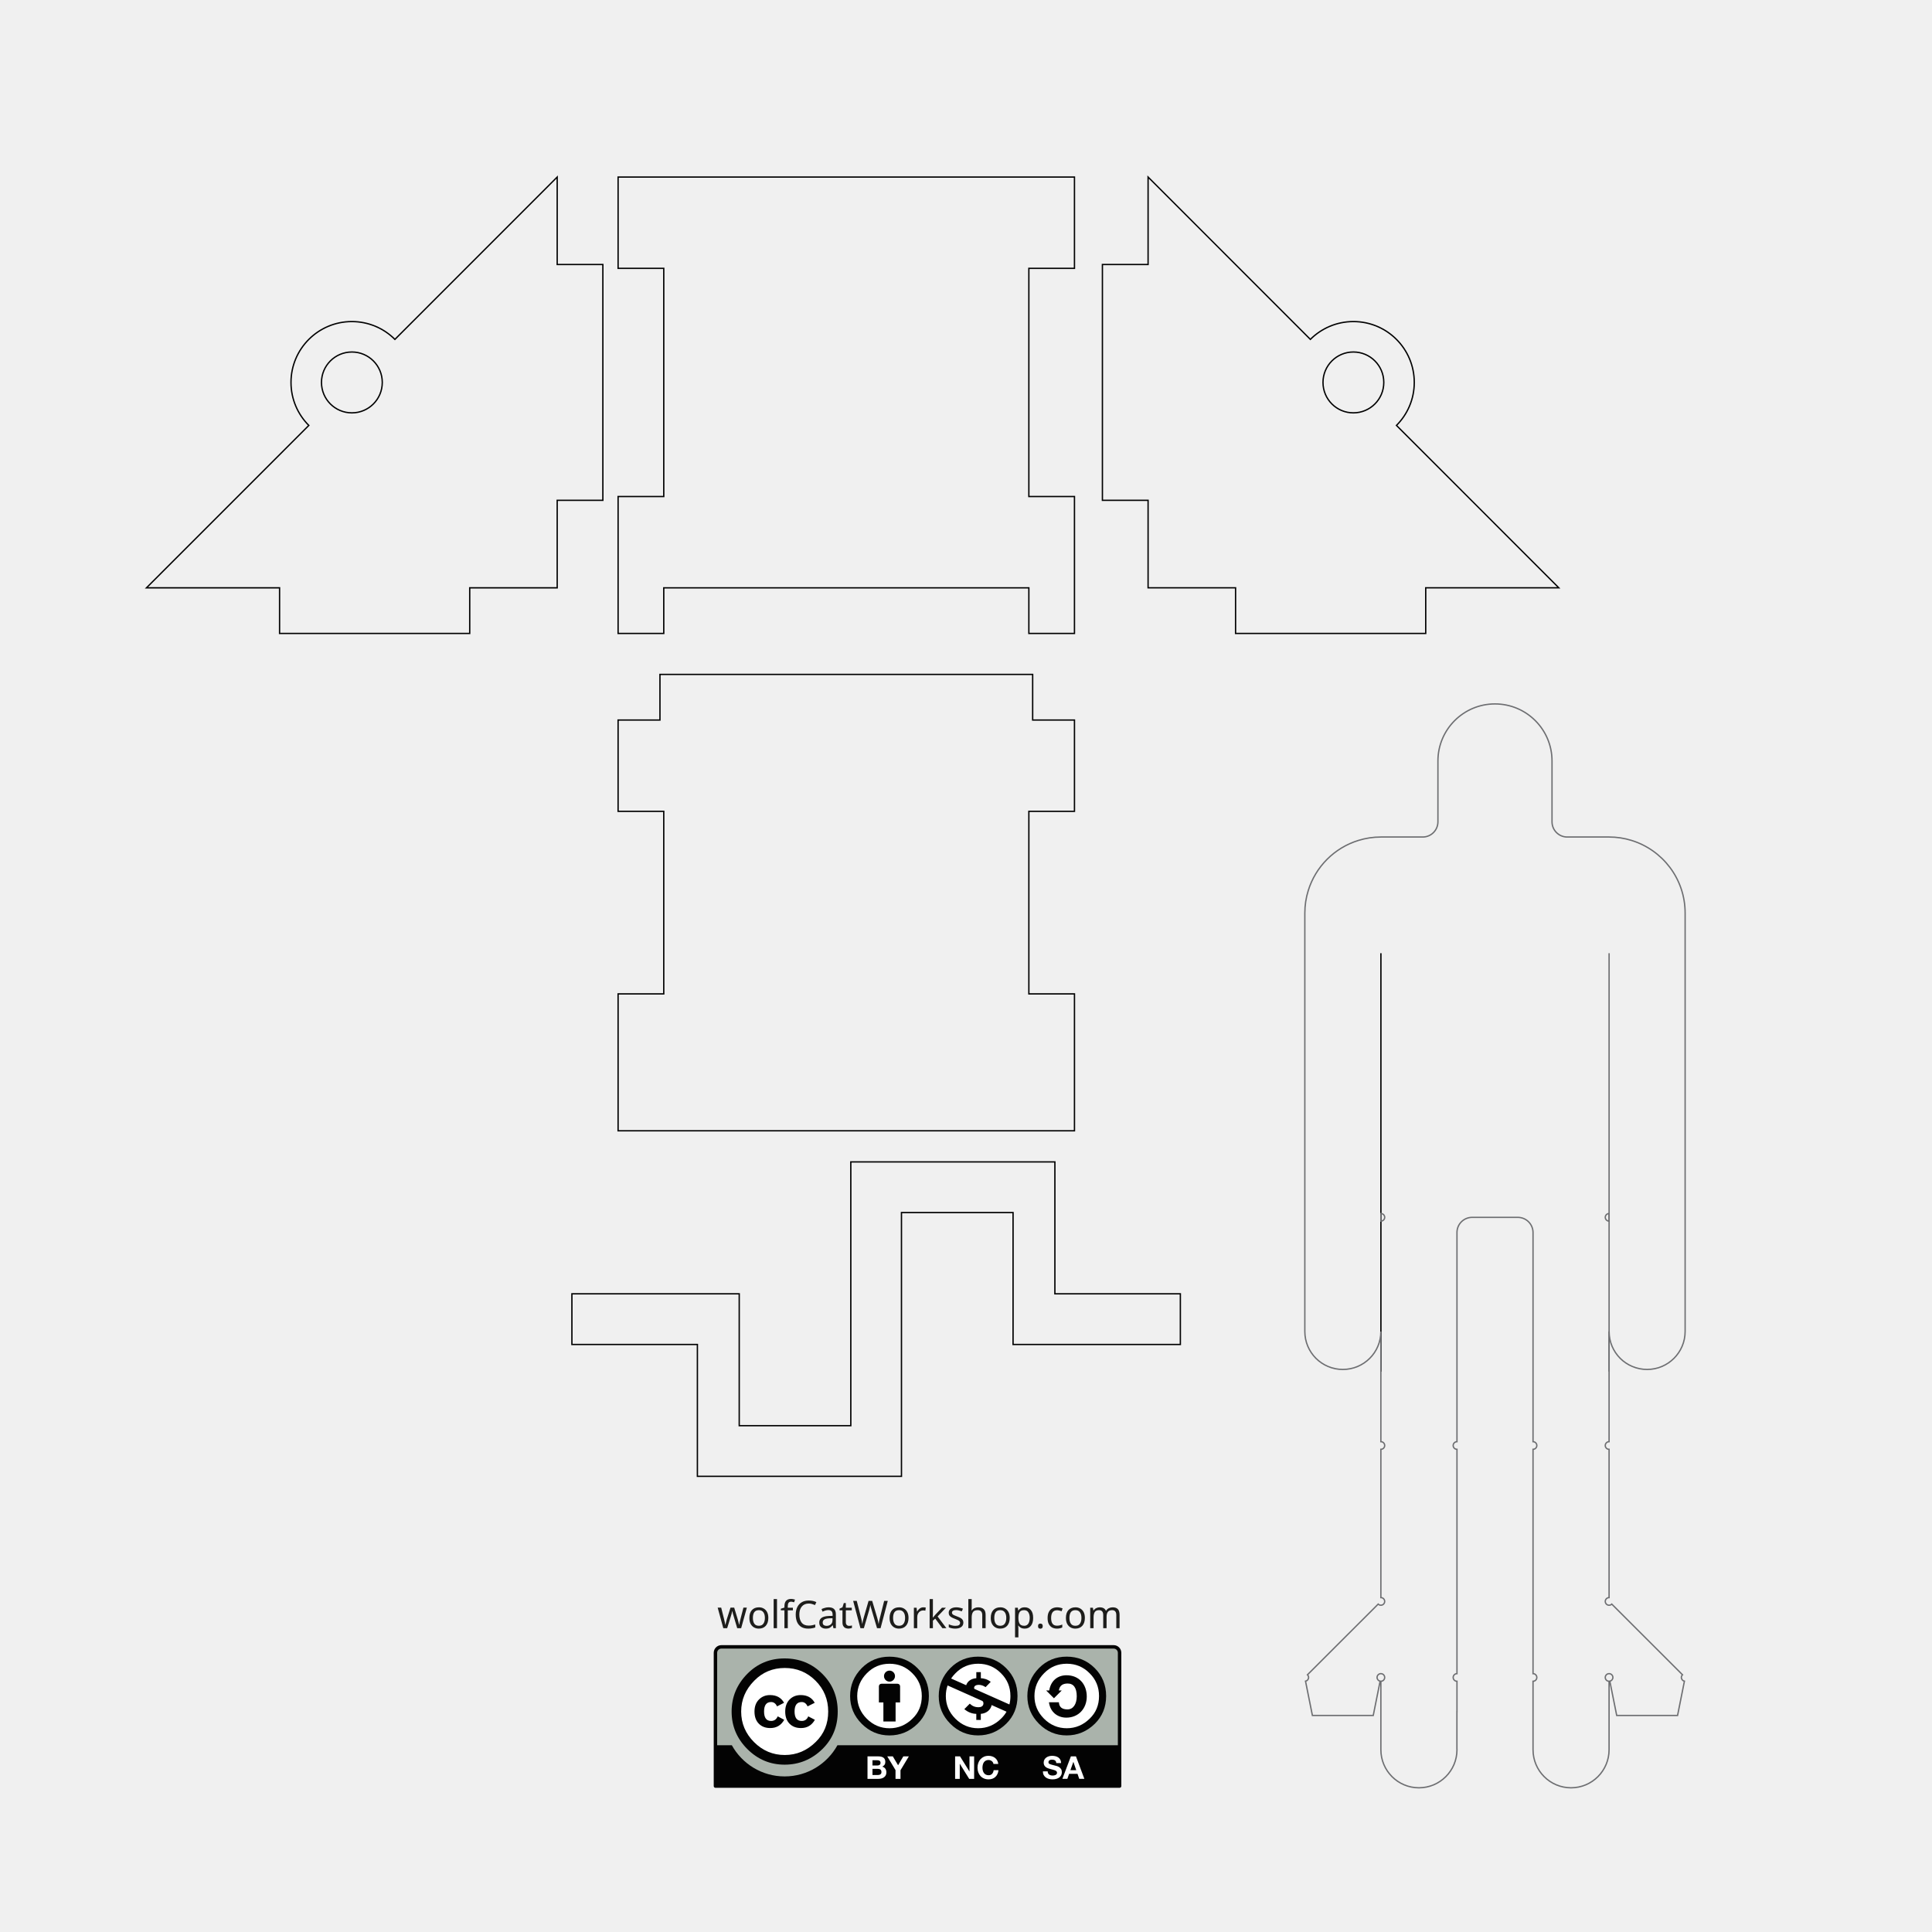
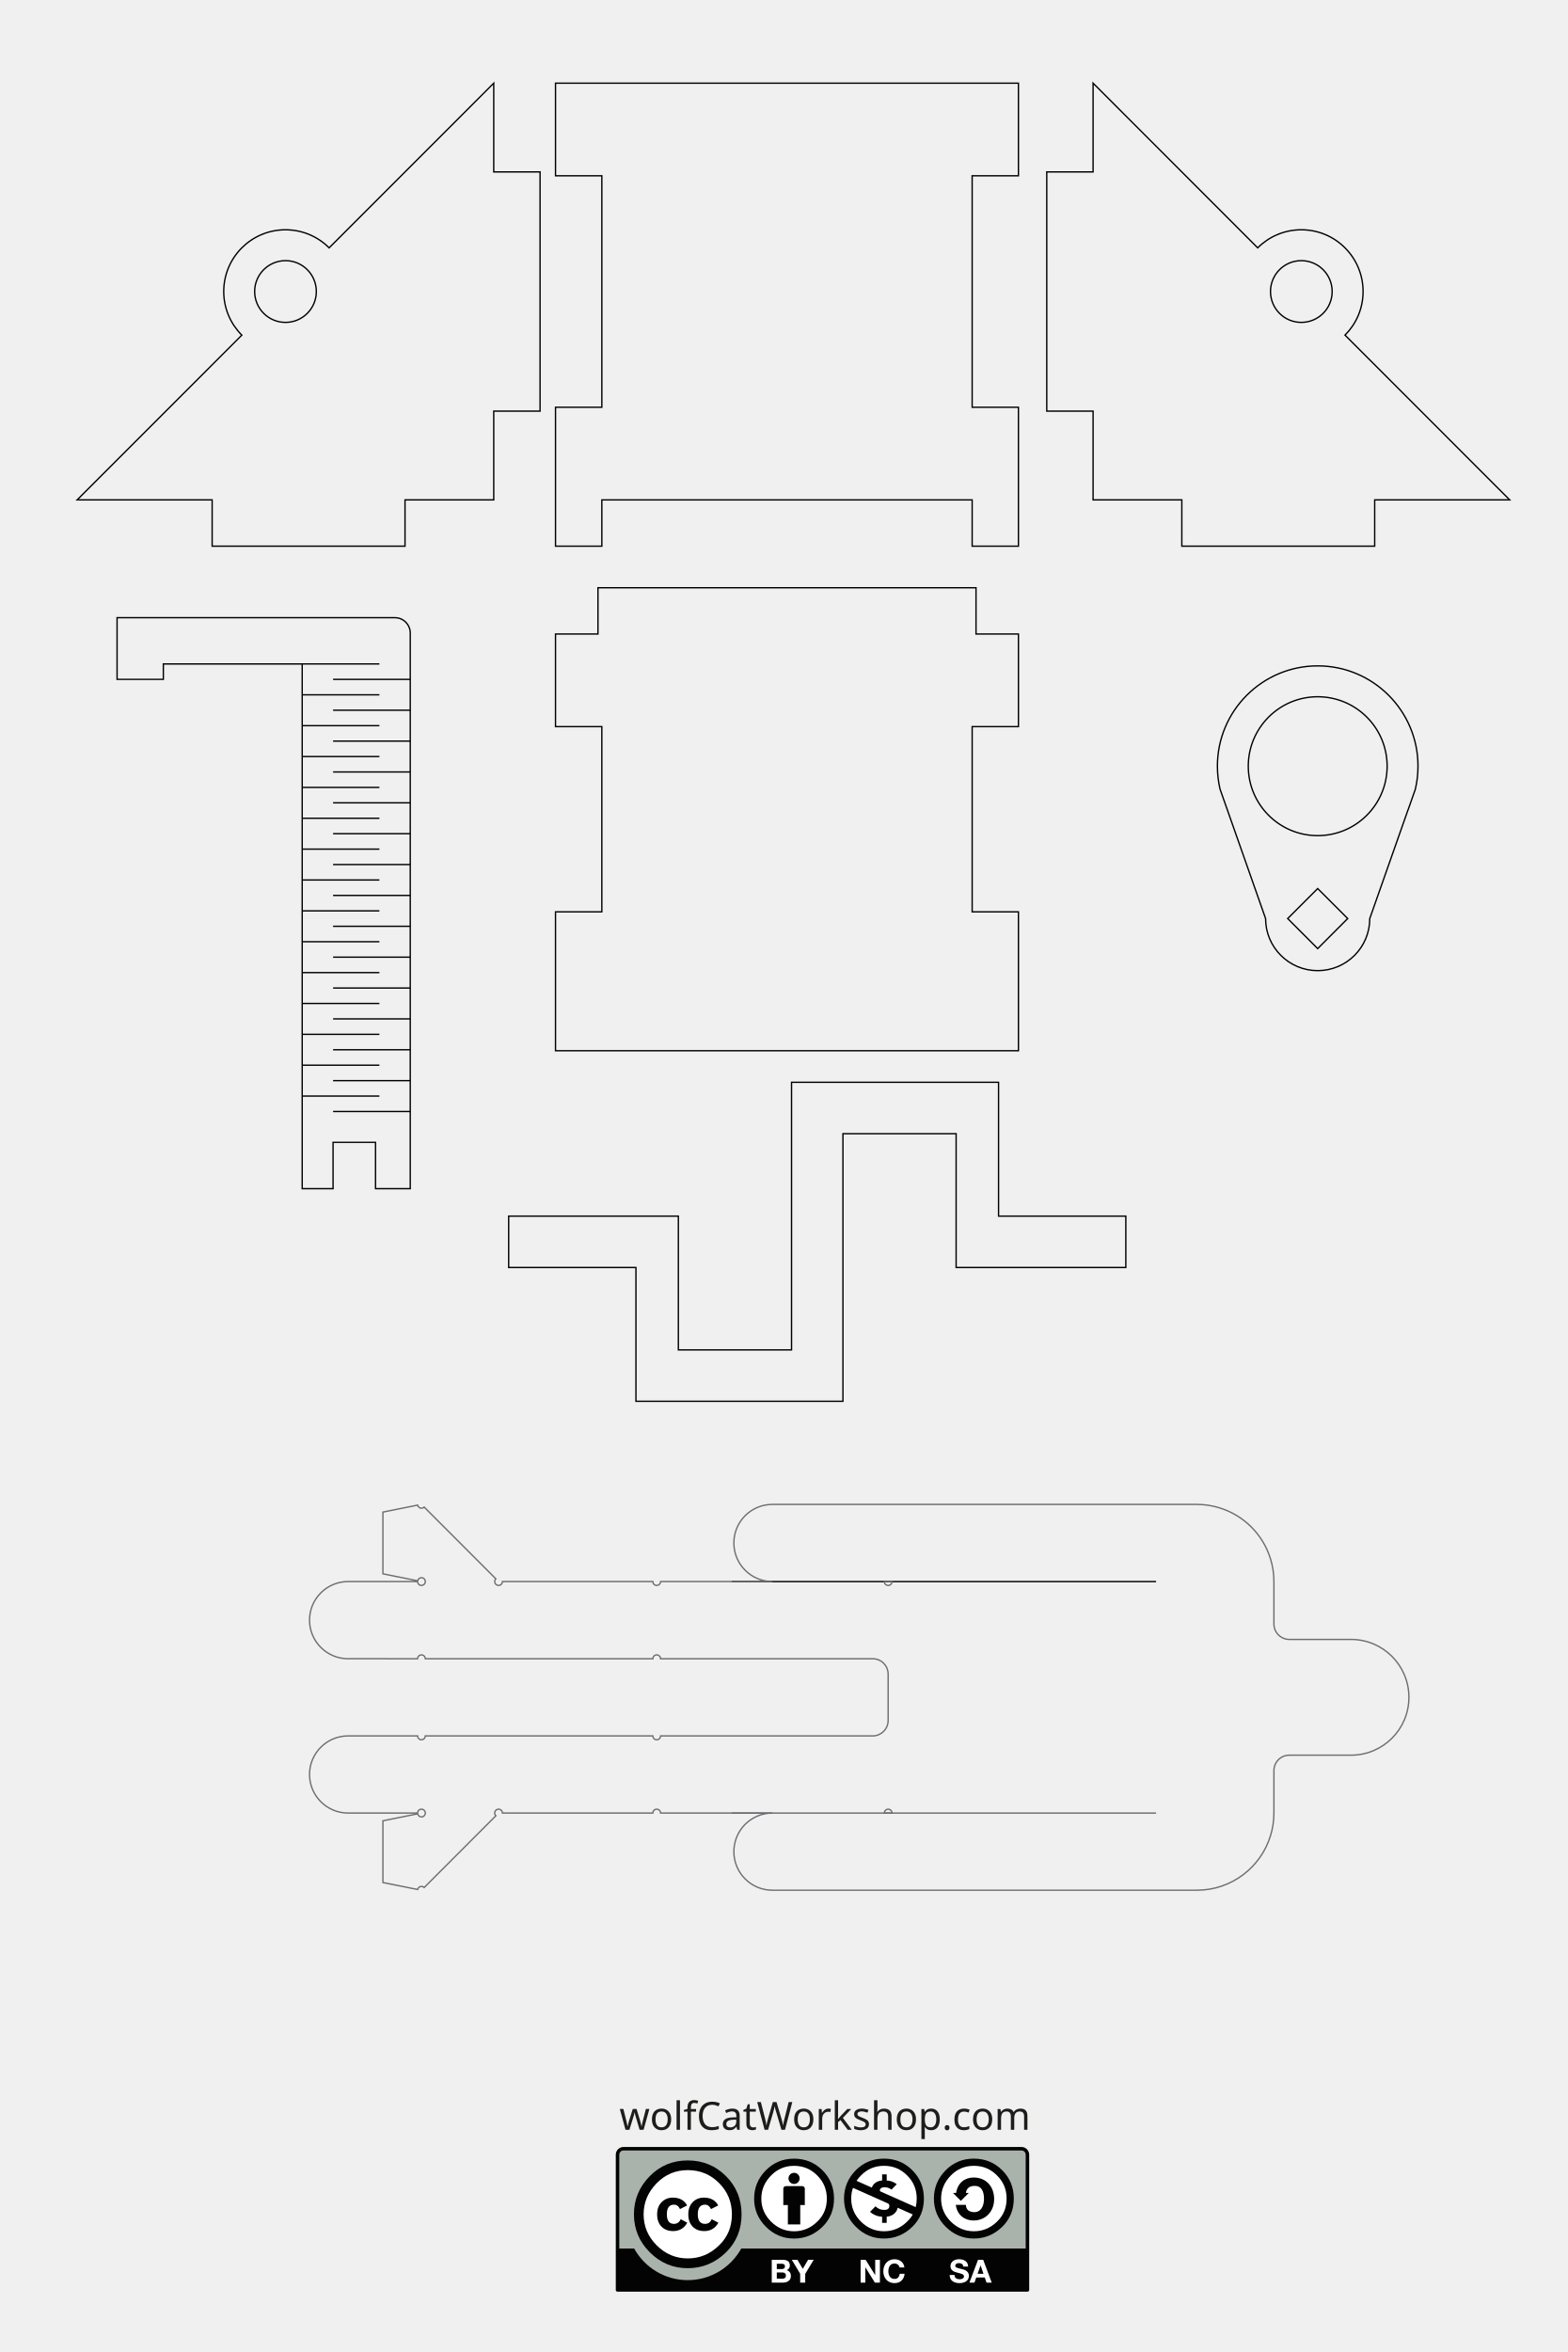
- <svg xmlns="http://www.w3.org/2000/svg" version="1.1" id="Layer_1" x="0px" y="0px" width="360px" height="360px" viewBox="128.5 96.5 360 360" enable-background="new 128.5 96.5 360 360" xml:space="preserve">
+ <svg xmlns="http://www.w3.org/2000/svg" version="1.1" id="Layer_1" x="0px" y="0px" width="288px" height="432px" viewBox="167.5 96.5 288 432" enable-background="new 167.5 96.5 288 432" xml:space="preserve">
+   <g id="paper">
+     <line fill="none" stroke="#010101" stroke-width="0.25" stroke-miterlimit="10" x1="301.922" y1="386.995" x2="379.882" y2="386.995" />
+     <line fill="none" stroke="#6D6E71" stroke-width="0.25" stroke-miterlimit="10" x1="301.918" y1="429.515" x2="379.882" y2="429.515" />
+     <path fill="none" stroke="#6D6E71" stroke-width="0.25" stroke-miterlimit="10" d="M288.859,429.511h20.54   c-1.96,0-3.721,0.791-5.011,2.07c-1.279,1.289-2.07,3.062-2.07,5.021c0,3.908,3.171,7.08,7.081,7.08h77.963   c6.369,0,11.76-4.201,13.54-10c0.409-1.32,0.63-2.723,0.63-4.172v-7.801c0-1.56,1.271-2.83,2.83-2.83h11.34   c5.87,0,10.63-4.76,10.63-10.63c0-5.868-4.76-10.63-10.63-10.63h-11.34c-1.561,0-2.83-1.271-2.83-2.83v-7.8   c0-1.451-0.221-2.852-0.63-4.171c-1.37-4.477-4.9-7.997-9.37-9.367c-1.319-0.41-2.721-0.63-4.17-0.63h-77.963   c-1.96,0-3.721,0.79-5.011,2.069c-1.279,1.289-2.07,3.051-2.07,5.01c0,3.918,3.16,7.078,7.061,7.089h-20.52   c0,0.399-0.32,0.71-0.711,0.71c-0.4,0-0.709-0.311-0.709-0.71h-27.635c0,0.399-0.319,0.71-0.71,0.71s-0.711-0.311-0.711-0.71   c0-0.2,0.08-0.37,0.211-0.501l-13.169-13.179c-0.131,0.131-0.301,0.211-0.5,0.211c-0.34,0-0.631-0.24-0.699-0.57l-6.381,1.279   v11.339l6.381,1.279c0.068-0.319,0.359-0.569,0.699-0.569c0.391,0,0.709,0.319,0.709,0.711c0,0.399-0.318,0.71-0.709,0.71   s-0.711-0.311-0.711-0.71h-12.76c-3.91,0-7.091,3.169-7.091,7.089c0,3.91,3.181,7.089,7.091,7.089c0.062,0,0.121,0,0.18-0.01h6.91   v0.01h5.67c0-0.389,0.32-0.709,0.711-0.709s0.709,0.32,0.709,0.709h41.803c0-0.389,0.31-0.709,0.709-0.709   c0.392,0,0.711,0.32,0.711,0.709l39.001,0.001c1.551,0.011,2.802,1.271,2.802,2.83v8.5c0,1.562-1.251,2.82-2.791,2.841h-39.012   c0,0.391-0.319,0.709-0.711,0.709c-0.399,0-0.709-0.318-0.709-0.709h-41.803c0,0.391-0.318,0.709-0.709,0.709   s-0.711-0.318-0.711-0.709h-12.76c-3.91,0-7.091,3.168-7.091,7.078c0,3.922,3.181,7.092,7.091,7.092h12.76   c0-0.391,0.32-0.711,0.711-0.711s0.709,0.32,0.709,0.711c0,0.398-0.318,0.711-0.709,0.711c-0.34,0-0.631-0.24-0.699-0.57   l-6.381,1.281v11.34l6.381,1.277c0.068-0.318,0.359-0.568,0.699-0.568c0.199,0,0.369,0.08,0.5,0.211l13.169-13.182   c-0.131-0.119-0.211-0.301-0.211-0.5c0-0.391,0.32-0.711,0.711-0.711s0.71,0.32,0.71,0.711h27.634c0-0.391,0.31-0.711,0.709-0.711   C288.539,428.802,288.859,429.12,288.859,429.511z M329.96,386.991h1.411c0,0.392-0.311,0.711-0.7,0.711   C330.271,387.702,329.96,387.383,329.96,386.991z M331.371,429.511h-1.411c0-0.391,0.313-0.709,0.711-0.709   C331.062,428.802,331.371,429.12,331.371,429.511z" />
+   </g>
+   <g id="reference">
+     <path fill="#AAB3AB" d="M282.782,491.127l71.741,0.127c1.004,0,1.898-0.147,1.898,2l-0.088,23.625h-75.362v-23.713   C280.973,492.107,281.074,491.127,282.782,491.127" />
+     <path fill="#030303" d="M355.153,490.84h-73.105c-0.782,0-1.422,0.638-1.422,1.422v24.841c0,0.176,0.145,0.319,0.321,0.319h75.306   c0.179,0,0.322-0.145,0.322-0.319v-24.841C356.574,491.477,355.937,490.84,355.153,490.84 M282.047,491.482h73.105   c0.43,0,0.778,0.35,0.778,0.778v17.229h-52.25c-1.915,3.463-5.605,5.812-9.841,5.812c-4.234,0-7.925-2.348-9.839-5.812h-2.733   v-17.229C281.269,491.832,281.617,491.482,282.047,491.482" />
+     <path fill="#FFFFFF" d="M302.476,503.213c0.002,4.769-3.859,8.631-8.625,8.635c-4.768,0.002-8.631-3.858-8.636-8.623v-0.012   c-0.003-4.766,3.859-8.631,8.625-8.633c4.767-0.004,8.633,3.859,8.636,8.623V503.213z" />
+     <path fill="#030303" d="M300.86,496.187c1.914,1.912,2.871,4.255,2.871,7.025c0,2.773-0.94,5.09-2.821,6.955   c-1.996,1.963-4.354,2.943-7.077,2.943c-2.688,0-5.007-0.972-6.953-2.918c-1.946-1.947-2.92-4.273-2.92-6.98   c0-2.705,0.974-5.049,2.92-7.025c1.896-1.916,4.216-2.872,6.953-2.872C296.604,493.314,298.946,494.271,300.86,496.187    M288.167,497.473c-1.618,1.636-2.427,3.55-2.427,5.742c0,2.195,0.801,4.097,2.402,5.695c1.602,1.602,3.507,2.401,5.719,2.401   s4.135-0.811,5.771-2.428c1.551-1.502,2.325-3.391,2.325-5.67c0-2.26-0.788-4.178-2.364-5.754s-3.486-2.365-5.73-2.365   S289.72,495.889,288.167,497.473 M292.424,502.25c-0.245-0.539-0.615-0.809-1.109-0.809c-0.872,0-1.309,0.588-1.309,1.762   c0,1.176,0.437,1.762,1.309,1.762c0.577,0,0.987-0.285,1.234-0.858l1.21,0.645c-0.576,1.025-1.441,1.537-2.596,1.537   c-0.89,0-1.602-0.271-2.137-0.818c-0.536-0.545-0.804-1.297-0.804-2.256c0-0.94,0.275-1.688,0.828-2.242   c0.552-0.553,1.239-0.83,2.062-0.83c1.22,0,2.091,0.48,2.62,1.439L292.424,502.25z M298.115,502.25   c-0.248-0.539-0.611-0.809-1.089-0.809c-0.89,0-1.335,0.588-1.335,1.762c0,1.176,0.445,1.762,1.335,1.762   c0.577,0,0.98-0.285,1.212-0.858l1.236,0.645c-0.576,1.025-1.439,1.537-2.593,1.537c-0.887,0-1.598-0.271-2.133-0.818   c-0.533-0.545-0.801-1.297-0.801-2.256c0-0.94,0.271-1.688,0.814-2.242c0.541-0.553,1.231-0.83,2.07-0.83   c1.217,0,2.089,0.48,2.614,1.439L298.115,502.25z" />
+     <path fill="#FFFFFF" d="M313.387,493.68c3.754,0,6.797,3.041,6.797,6.795s-3.043,6.795-6.797,6.795   c-3.755,0-6.798-3.041-6.798-6.795S309.633,493.68,313.387,493.68" />
+     <path fill="#030303" d="M315.354,498.508c0-0.262-0.213-0.475-0.477-0.475h-3.002c-0.261,0-0.473,0.213-0.473,0.475v3.002h0.837   v3.556h2.275v-3.556h0.838L315.354,498.508L315.354,498.508z" />
+     <path fill="#030303" d="M313.378,495.586c0.565,0,1.025,0.459,1.025,1.025c0,0.567-0.46,1.028-1.025,1.028   c-0.566,0-1.026-0.461-1.026-1.028C312.352,496.045,312.812,495.586,313.378,495.586" />
+     <path fill="#030303" d="M313.368,492.988c-2.033,0-3.754,0.709-5.162,2.127c-1.444,1.467-2.167,3.205-2.167,5.211   c0,2.004,0.723,3.729,2.167,5.172c1.445,1.443,3.166,2.166,5.162,2.166c2.021,0,3.771-0.729,5.255-2.184   c1.396-1.384,2.095-3.101,2.095-5.154c0-2.058-0.709-3.793-2.132-5.211C317.165,493.697,315.428,492.988,313.368,492.988    M313.388,494.307c1.666,0,3.08,0.589,4.242,1.763c1.178,1.162,1.767,2.58,1.767,4.258c0,1.688-0.576,3.088-1.729,4.199   c-1.213,1.198-2.64,1.799-4.279,1.799c-1.643,0-3.057-0.594-4.244-1.779c-1.188-1.188-1.782-2.592-1.782-4.219   s0.601-3.045,1.801-4.258C310.314,494.896,311.723,494.307,313.388,494.307" />
+     <path fill="#FFFFFF" d="M311.258,511.566c0.199,0,0.383,0.018,0.547,0.053c0.165,0.035,0.307,0.092,0.424,0.172   s0.209,0.188,0.272,0.32c0.064,0.132,0.099,0.297,0.099,0.491c0,0.214-0.049,0.388-0.146,0.527   c-0.096,0.143-0.237,0.258-0.426,0.348c0.259,0.074,0.452,0.205,0.58,0.392c0.127,0.188,0.19,0.41,0.19,0.672   c0,0.211-0.041,0.395-0.122,0.549c-0.083,0.154-0.193,0.281-0.334,0.379c-0.14,0.099-0.298,0.172-0.477,0.217   c-0.179,0.048-0.362,0.07-0.55,0.07h-2.035v-4.188L311.258,511.566L311.258,511.566z M311.141,513.262   c0.164,0,0.3-0.039,0.404-0.116c0.106-0.08,0.159-0.205,0.159-0.382c0-0.098-0.018-0.178-0.053-0.239   c-0.036-0.062-0.082-0.111-0.142-0.146s-0.126-0.061-0.202-0.072c-0.077-0.016-0.156-0.021-0.238-0.021h-0.864v0.979h0.936V513.262   z M311.194,515.039c0.091,0,0.177-0.008,0.259-0.025c0.082-0.02,0.154-0.049,0.218-0.088c0.063-0.043,0.112-0.098,0.149-0.168   s0.057-0.16,0.057-0.27c0-0.216-0.061-0.369-0.183-0.461c-0.122-0.093-0.282-0.138-0.482-0.138h-1.006v1.148L311.194,515.039   L311.194,515.039z" />
+     <polygon fill="#FFFFFF" points="312.962,511.566 313.995,511.566 314.979,513.221 315.953,511.566 316.982,511.566    315.426,514.148 315.426,515.756 314.501,515.756 314.501,514.125  " />
+     <path fill="#FFFFFF" d="M342.93,514.721c0.052,0.099,0.117,0.177,0.201,0.236c0.084,0.062,0.183,0.107,0.297,0.137   c0.111,0.029,0.229,0.043,0.352,0.043c0.081,0,0.169-0.006,0.263-0.02c0.095-0.015,0.183-0.041,0.265-0.08s0.148-0.092,0.205-0.162   c0.055-0.068,0.081-0.154,0.081-0.26c0-0.113-0.035-0.205-0.108-0.275c-0.072-0.072-0.166-0.131-0.283-0.178   c-0.117-0.045-0.25-0.088-0.397-0.123c-0.148-0.035-0.3-0.074-0.451-0.117c-0.157-0.039-0.31-0.088-0.457-0.143   c-0.149-0.06-0.282-0.131-0.401-0.222c-0.114-0.09-0.21-0.2-0.282-0.338c-0.071-0.135-0.106-0.299-0.106-0.489   c0-0.216,0.045-0.402,0.137-0.562c0.091-0.158,0.213-0.291,0.361-0.396c0.147-0.105,0.315-0.185,0.504-0.234   s0.375-0.076,0.562-0.076c0.221,0,0.431,0.025,0.632,0.074c0.2,0.047,0.38,0.127,0.536,0.236c0.156,0.108,0.279,0.25,0.371,0.422   c0.092,0.17,0.14,0.377,0.14,0.617h-0.896c-0.008-0.125-0.033-0.229-0.079-0.312c-0.044-0.082-0.104-0.145-0.178-0.193   c-0.074-0.047-0.16-0.079-0.254-0.1c-0.095-0.02-0.2-0.029-0.313-0.029c-0.071,0-0.146,0.009-0.221,0.023   c-0.075,0.016-0.142,0.043-0.203,0.082c-0.06,0.039-0.108,0.088-0.147,0.146c-0.038,0.062-0.061,0.136-0.061,0.226   c0,0.082,0.019,0.147,0.048,0.197c0.031,0.053,0.095,0.1,0.187,0.143s0.219,0.086,0.381,0.129s0.375,0.098,0.636,0.164   c0.079,0.016,0.188,0.045,0.325,0.086s0.277,0.107,0.414,0.197c0.136,0.09,0.254,0.211,0.354,0.359   c0.101,0.149,0.149,0.344,0.149,0.579c0,0.191-0.038,0.369-0.113,0.533c-0.072,0.164-0.184,0.308-0.33,0.427   c-0.146,0.118-0.329,0.213-0.548,0.278c-0.215,0.068-0.466,0.101-0.754,0.101c-0.229,0-0.455-0.027-0.671-0.086   c-0.217-0.058-0.409-0.146-0.576-0.269c-0.166-0.121-0.297-0.275-0.396-0.463c-0.099-0.189-0.146-0.412-0.142-0.67h0.896   C342.854,514.502,342.877,514.623,342.93,514.721" />
+     <path fill="#FFFFFF" d="M348.122,511.566l1.567,4.188h-0.957l-0.317-0.934h-1.566l-0.328,0.934h-0.928l1.584-4.188H348.122z    M348.175,514.135l-0.527-1.537h-0.014l-0.545,1.537H348.175z" />
+     <polygon fill="#FFFFFF" points="326.522,511.566 328.274,514.377 328.283,514.377 328.283,511.566 329.148,511.566    329.148,515.756 328.227,515.756 326.481,512.951 326.471,512.951 326.471,515.756 325.605,515.756 325.605,511.566  " />
+     <path fill="#FFFFFF" d="M332.647,512.682c-0.055-0.088-0.123-0.166-0.205-0.229c-0.082-0.068-0.176-0.121-0.279-0.156   c-0.104-0.039-0.213-0.057-0.324-0.057c-0.209,0-0.385,0.041-0.528,0.121c-0.146,0.08-0.264,0.188-0.354,0.321   c-0.091,0.136-0.155,0.289-0.195,0.461c-0.042,0.173-0.062,0.351-0.062,0.533c0,0.177,0.021,0.349,0.062,0.515   s0.104,0.315,0.195,0.448c0.09,0.134,0.207,0.238,0.354,0.318c0.145,0.082,0.319,0.123,0.528,0.123c0.279,0,0.501-0.086,0.659-0.26   c0.158-0.173,0.255-0.4,0.29-0.683h0.894c-0.023,0.263-0.084,0.5-0.183,0.711c-0.098,0.213-0.227,0.394-0.388,0.541   c-0.16,0.148-0.348,0.265-0.563,0.342c-0.215,0.078-0.451,0.117-0.709,0.117c-0.321,0-0.61-0.055-0.866-0.168   c-0.257-0.108-0.475-0.266-0.649-0.459c-0.177-0.197-0.312-0.428-0.406-0.69c-0.094-0.264-0.142-0.55-0.142-0.855   c0-0.312,0.048-0.602,0.142-0.871c0.095-0.268,0.229-0.502,0.406-0.703c0.176-0.196,0.395-0.354,0.649-0.469s0.545-0.17,0.866-0.17   c0.23,0,0.448,0.033,0.653,0.101c0.206,0.065,0.39,0.163,0.552,0.291c0.162,0.127,0.297,0.284,0.402,0.473   c0.105,0.188,0.172,0.404,0.199,0.646h-0.894C332.738,512.867,332.701,512.771,332.647,512.682" />
+     <path fill="#FFFFFF" d="M353.145,500.32c0.003,3.698-2.995,6.7-6.695,6.703c-3.701,0.004-6.701-2.992-6.704-6.693v-0.01   c-0.002-3.699,2.995-6.701,6.694-6.703c3.7-0.002,6.701,2.994,6.705,6.692V500.32z" />
+     <path fill="#030303" d="M346.397,492.982c-2.033,0-3.756,0.711-5.162,2.129c-1.445,1.467-2.169,3.205-2.169,5.211   c0,2.004,0.724,3.729,2.169,5.172c1.443,1.442,3.165,2.166,5.162,2.166c2.02,0,3.771-0.729,5.254-2.185   c1.396-1.383,2.094-3.102,2.094-5.153c0-2.058-0.709-3.793-2.131-5.211C350.194,493.693,348.453,492.982,346.397,492.982    M346.414,494.303c1.666,0,3.08,0.588,4.244,1.765c1.176,1.159,1.764,2.577,1.764,4.256c0,1.686-0.575,3.086-1.728,4.198   c-1.212,1.199-2.64,1.8-4.28,1.8c-1.64,0-3.057-0.595-4.244-1.779c-1.188-1.188-1.78-2.592-1.78-4.219s0.6-3.047,1.8-4.256   C343.34,494.891,344.748,494.303,346.414,494.303" />
+     <path fill="#030303" d="M343.144,499.285c0.293-1.846,1.593-2.834,3.222-2.834c2.343,0,3.771,1.699,3.771,3.967   c0,2.215-1.521,3.93-3.808,3.93c-1.574,0-2.983-0.967-3.24-2.868h1.85c0.056,0.987,0.695,1.334,1.609,1.334   c1.045,0,1.722-0.968,1.722-2.449c0-1.556-0.585-2.375-1.685-2.375c-0.806,0-1.501,0.291-1.646,1.297l0.538-0.004l-1.456,1.455   l-1.456-1.455L343.144,499.285z" />
+     <path fill="#FFFFFF" d="M336.72,500.32c0.004,3.771-3.052,6.828-6.822,6.832c-3.771,0.002-6.83-3.052-6.832-6.822v-0.01   c-0.004-3.771,3.051-6.828,6.822-6.832c3.77-0.002,6.83,3.053,6.832,6.821V500.32z" />
+     <path fill="#030303" d="M329.884,492.982c2.057,0,3.797,0.711,5.217,2.129c1.422,1.418,2.131,3.153,2.131,5.211   c0,2.053-0.697,3.771-2.094,5.153c-1.482,1.455-3.233,2.185-5.255,2.185c-1.995,0-3.718-0.724-5.161-2.166   c-1.445-1.441-2.168-3.168-2.168-5.172c0-2.006,0.723-3.744,2.168-5.211C326.129,493.693,327.851,492.982,329.884,492.982    M324.204,498.35c-0.22,0.619-0.329,1.275-0.329,1.974c0,1.627,0.595,3.031,1.782,4.219c1.188,1.186,2.604,1.779,4.243,1.779   c1.642,0,3.067-0.601,4.28-1.799c0.404-0.394,0.74-0.82,1.003-1.281l-2.768-1.234c-0.187,0.933-1.017,1.562-2.021,1.635v1.132   h-0.842v-1.132c-0.823-0.01-1.619-0.348-2.229-0.879l1.012-1.02c0.486,0.457,0.974,0.664,1.639,0.664   c0.432,0,0.909-0.168,0.909-0.73c0-0.197-0.078-0.336-0.199-0.438l-0.699-0.312l-0.871-0.389c-0.432-0.191-0.797-0.354-1.163-0.519   L324.204,498.35z M329.901,494.303c-1.666,0-3.073,0.588-4.225,1.765c-0.313,0.313-0.586,0.645-0.818,0.989l2.807,1.248   c0.254-0.776,0.992-1.25,1.892-1.303v-1.131h0.842v1.131c0.581,0.029,1.217,0.188,1.845,0.674l-0.964,0.99   c-0.354-0.252-0.806-0.428-1.255-0.428c-0.364,0-0.88,0.108-0.88,0.567c0,0.068,0.022,0.131,0.065,0.187l0.938,0.418l0.635,0.283   c0.407,0.182,0.794,0.354,1.179,0.524l3.762,1.674c0.124-0.491,0.187-1.018,0.187-1.569c0-1.679-0.588-3.097-1.764-4.256   C332.982,494.891,331.567,494.303,329.901,494.303" />
+     <text transform="matrix(1 0 0 1 281.2842 487.6836)" fill="#1D1D1B" font-family="'Lato-Heavy'" font-size="7.117">wolfCatWorkshop.com</text>
+   </g>
  <g id="plywood">
-     <polygon fill="none" stroke="#010101" stroke-width="0.25" stroke-miterlimit="10" points="252.182,281.697 252.182,247.678    243.672,247.678 243.672,230.667 251.473,230.667 251.473,222.167 320.922,222.167 320.922,230.667 328.713,230.667    328.713,247.678 320.213,247.678 320.213,281.697 328.713,281.697 328.713,307.206 243.672,307.206 243.672,281.697  " />
-     <polygon fill="none" stroke="#010101" stroke-width="0.25" stroke-miterlimit="10" points="252.183,189.02 252.183,146.501    243.673,146.501 243.673,129.493 328.712,129.493 328.712,146.501 320.212,146.501 320.212,189.02 328.712,189.02 328.712,214.533    320.212,214.533 320.212,206.034 252.183,206.034 252.183,214.533 243.673,214.533 243.673,189.02  " />
-     <path fill="none" stroke="#010101" stroke-width="0.25" stroke-miterlimit="10" d="M155.793,206.031h24.8v8.499h35.432v-8.499h16.3   v-16.302h8.51V145.79h-8.51v-16.3l-30.24,30.25c-2.05-2.051-4.89-3.32-8.021-3.32c-6.261,0-11.341,5.07-11.341,11.341   c0,3.129,1.271,5.959,3.32,8.01L155.793,206.031z M199.733,167.761c0,3.129-2.53,5.67-5.66,5.67c-3.142,0-5.67-2.541-5.67-5.67   c0-3.13,2.528-5.67,5.67-5.67C197.203,162.09,199.733,164.629,199.733,167.761z" />
-     <path fill="none" stroke="#010101" stroke-width="0.25" stroke-miterlimit="10" d="M388.71,175.77   c2.05-2.051,3.319-4.881,3.319-8.01c0-6.271-5.079-11.341-11.34-11.341c-3.131,0-5.971,1.27-8.021,3.32l-30.239-30.25v16.3h-8.511   v43.939h8.511v16.302h16.301v8.499h35.432v-8.499h24.799L388.71,175.77z M380.68,162.09c3.143,0,5.67,2.541,5.67,5.67   c0,3.131-2.529,5.67-5.67,5.67c-3.13,0-5.66-2.539-5.66-5.67C375.02,164.631,377.55,162.09,380.68,162.09z" />
-     <polygon fill="none" stroke="#010101" stroke-width="0.25" stroke-miterlimit="10" points="235.066,347.023 235.066,337.583    266.244,337.583 266.244,362.153 287.035,362.153 287.035,313.003 325.062,313.003 325.062,337.583 348.443,337.583    348.443,347.023 317.268,347.023 317.268,322.443 296.476,322.443 296.476,371.593 258.449,371.593 258.449,347.023  " />
-   </g>
-   <g id="paper">
-     <line fill="none" stroke="#010101" stroke-width="0.25" stroke-miterlimit="10" x1="385.812" y1="352.074" x2="385.812" y2="274.117" />
-     <line fill="none" stroke="#6D6E71" stroke-width="0.25" stroke-miterlimit="10" x1="428.332" y1="352.078" x2="428.332" y2="274.117" />
-     <path fill="none" stroke="#6D6E71" stroke-width="0.25" stroke-miterlimit="10" d="M428.328,365.136v-20.54   c0,1.96,0.791,3.721,2.07,5.011c1.29,1.279,3.062,2.07,5.021,2.07c3.908,0,7.08-3.171,7.08-7.081v-77.96   c0-6.369-4.201-11.76-10-13.54c-1.32-0.409-2.723-0.63-4.172-0.63h-7.801c-1.56,0-2.83-1.271-2.83-2.83v-11.34   c0-5.87-4.76-10.63-10.63-10.63c-5.868,0-10.63,4.76-10.63,10.63v11.34c0,1.561-1.271,2.83-2.83,2.83h-7.8   c-1.45,0-2.851,0.221-4.17,0.63c-4.479,1.37-8,4.9-9.37,9.37c-0.41,1.319-0.63,2.721-0.63,4.17v77.96   c0,1.96,0.79,3.721,2.069,5.011c1.289,1.279,3.051,2.07,5.011,2.07c3.92,0,7.079-3.16,7.09-7.061v20.52   c0.399,0,0.71,0.32,0.71,0.711c0,0.4-0.311,0.709-0.71,0.709v27.634c0.399,0,0.71,0.32,0.71,0.71c0,0.39-0.311,0.71-0.71,0.71   c-0.2,0-0.37-0.08-0.5-0.211l-13.181,13.169c0.131,0.131,0.211,0.301,0.211,0.5c0,0.34-0.24,0.631-0.57,0.699l1.279,6.381h11.341   l1.278-6.381c-0.318-0.068-0.568-0.359-0.568-0.699c0-0.391,0.318-0.709,0.71-0.709c0.399,0,0.71,0.318,0.71,0.709   s-0.311,0.711-0.71,0.711v12.76c0,3.91,3.17,7.091,7.09,7.091c3.91,0,7.09-3.181,7.09-7.091c0-0.062,0-0.121-0.01-0.18v-6.91h0.01   v-5.67c-0.39,0-0.709-0.32-0.709-0.711s0.319-0.709,0.709-0.709v-41.802c-0.39,0-0.709-0.31-0.709-0.709   c0-0.392,0.319-0.711,0.709-0.711v-39c0.011-1.551,1.271-2.801,2.83-2.801h8.5c1.562,0,2.82,1.25,2.841,2.79v39.011   c0.391,0,0.709,0.319,0.709,0.711c0,0.399-0.318,0.709-0.709,0.709v41.802c0.391,0,0.709,0.318,0.709,0.709   s-0.318,0.711-0.709,0.711v12.76c0,3.91,3.168,7.091,7.079,7.091c3.921,0,7.091-3.181,7.091-7.091v-12.76   c-0.391,0-0.711-0.32-0.711-0.711s0.32-0.709,0.711-0.709c0.399,0,0.711,0.318,0.711,0.709c0,0.34-0.24,0.631-0.569,0.699   l1.28,6.381h11.34l1.277-6.381c-0.318-0.068-0.568-0.359-0.568-0.699c0-0.199,0.08-0.369,0.211-0.5L428.828,395.4   c-0.119,0.131-0.301,0.211-0.5,0.211c-0.391,0-0.711-0.32-0.711-0.71c0-0.391,0.32-0.71,0.711-0.71v-27.633   c-0.391,0-0.711-0.31-0.711-0.709C427.619,365.457,427.938,365.136,428.328,365.136z M385.809,324.037v-1.41   c0.391,0,0.71,0.311,0.71,0.7C386.519,323.726,386.199,324.037,385.809,324.037z M428.328,322.626v1.41   c-0.39,0-0.709-0.312-0.709-0.71C427.619,322.935,427.938,322.626,428.328,322.626z" />
-   </g>
-   <g>
-     <g>
-       <path fill="#AAB3AB" d="M263.648,403.336l71.741,0.127c1.004,0,1.898-0.147,1.898,2l-0.088,23.625h-75.362v-23.713    C261.839,404.316,261.94,403.336,263.648,403.336" />
-       <path fill="#030303" d="M336.02,403.049h-73.105c-0.782,0-1.422,0.638-1.422,1.422v24.841c0,0.176,0.145,0.319,0.321,0.319h75.306    c0.179,0,0.322-0.145,0.322-0.319v-24.841C337.44,403.686,336.803,403.049,336.02,403.049 M262.913,403.691h73.105    c0.43,0,0.778,0.35,0.778,0.778v17.229h-52.25c-1.915,3.463-5.605,5.812-9.841,5.812c-4.234,0-7.925-2.348-9.839-5.812h-2.733    V404.47C262.135,404.041,262.483,403.691,262.913,403.691" />
-       <path fill="#FFFFFF" d="M283.342,415.422c0.002,4.769-3.859,8.631-8.625,8.635c-4.768,0.002-8.631-3.858-8.636-8.623v-0.012    c-0.003-4.766,3.859-8.631,8.625-8.633c4.767-0.004,8.633,3.859,8.636,8.623V415.422z" />
-       <path fill="#030303" d="M281.727,408.396c1.914,1.912,2.871,4.255,2.871,7.025c0,2.773-0.94,5.09-2.821,6.955    c-1.996,1.963-4.354,2.943-7.077,2.943c-2.688,0-5.007-0.972-6.953-2.918c-1.946-1.947-2.92-4.273-2.92-6.98    c0-2.705,0.974-5.049,2.92-7.025c1.896-1.916,4.216-2.872,6.953-2.872C277.471,405.523,279.812,406.479,281.727,408.396     M269.033,409.682c-1.618,1.636-2.427,3.55-2.427,5.742c0,2.195,0.801,4.097,2.402,5.695c1.602,1.602,3.507,2.401,5.719,2.401    s4.135-0.811,5.771-2.428c1.551-1.502,2.325-3.391,2.325-5.67c0-2.26-0.788-4.178-2.364-5.754s-3.486-2.365-5.73-2.365    S270.586,408.098,269.033,409.682 M273.29,414.459c-0.245-0.539-0.615-0.809-1.109-0.809c-0.872,0-1.309,0.588-1.309,1.762    c0,1.176,0.437,1.762,1.309,1.762c0.577,0,0.987-0.285,1.234-0.858l1.21,0.645c-0.576,1.025-1.441,1.537-2.596,1.537    c-0.89,0-1.602-0.271-2.137-0.818c-0.536-0.545-0.804-1.297-0.804-2.256c0-0.94,0.275-1.688,0.828-2.242    c0.552-0.553,1.239-0.83,2.062-0.83c1.22,0,2.091,0.48,2.62,1.439L273.29,414.459z M278.981,414.459    c-0.248-0.539-0.611-0.809-1.089-0.809c-0.89,0-1.335,0.588-1.335,1.762c0,1.176,0.445,1.762,1.335,1.762    c0.577,0,0.98-0.285,1.212-0.858l1.236,0.645c-0.576,1.025-1.439,1.537-2.593,1.537c-0.887,0-1.598-0.271-2.133-0.818    c-0.533-0.545-0.801-1.297-0.801-2.256c0-0.94,0.271-1.688,0.814-2.242c0.541-0.553,1.231-0.83,2.07-0.83    c1.217,0,2.089,0.48,2.614,1.439L278.981,414.459z" />
-       <path fill="#FFFFFF" d="M294.254,405.889c3.754,0,6.796,3.041,6.796,6.795s-3.042,6.795-6.796,6.795    c-3.755,0-6.798-3.041-6.798-6.795S290.5,405.889,294.254,405.889" />
-       <path fill="#030303" d="M296.221,410.717c0-0.262-0.213-0.475-0.477-0.475h-3.002c-0.261,0-0.473,0.213-0.473,0.475v3.002h0.837    v3.556h2.275v-3.556h0.838L296.221,410.717L296.221,410.717z" />
-       <path fill="#030303" d="M294.245,407.795c0.565,0,1.025,0.459,1.025,1.025c0,0.567-0.46,1.028-1.025,1.028    c-0.566,0-1.026-0.461-1.026-1.028C293.219,408.254,293.679,407.795,294.245,407.795" />
-       <path fill="#030303" d="M294.235,405.197c-2.033,0-3.754,0.709-5.162,2.127c-1.444,1.467-2.168,3.205-2.168,5.211    c0,2.004,0.724,3.729,2.168,5.172c1.445,1.443,3.166,2.166,5.162,2.166c2.021,0,3.771-0.729,5.254-2.184    c1.396-1.384,2.095-3.101,2.095-5.154c0-2.058-0.709-3.793-2.132-5.211C298.032,405.906,296.295,405.197,294.235,405.197     M294.255,406.516c1.666,0,3.08,0.589,4.242,1.763c1.177,1.162,1.766,2.58,1.766,4.258c0,1.688-0.576,3.088-1.729,4.199    c-1.213,1.198-2.64,1.799-4.279,1.799c-1.643,0-3.057-0.594-4.244-1.779c-1.188-1.188-1.782-2.592-1.782-4.219    s0.601-3.045,1.801-4.258C291.182,407.104,292.59,406.516,294.255,406.516" />
-       <path fill="#FFFFFF" d="M292.125,423.775c0.199,0,0.383,0.018,0.547,0.053c0.165,0.035,0.307,0.092,0.424,0.172    s0.209,0.188,0.272,0.32c0.064,0.132,0.099,0.297,0.099,0.491c0,0.214-0.049,0.388-0.146,0.527    c-0.096,0.143-0.237,0.258-0.426,0.348c0.259,0.074,0.452,0.205,0.58,0.392c0.127,0.188,0.19,0.41,0.19,0.672    c0,0.211-0.041,0.395-0.122,0.549c-0.083,0.154-0.193,0.281-0.334,0.379c-0.14,0.099-0.298,0.172-0.477,0.217    c-0.179,0.048-0.362,0.07-0.55,0.07h-2.035v-4.188L292.125,423.775L292.125,423.775z M292.008,425.471    c0.164,0,0.3-0.039,0.404-0.116c0.106-0.08,0.159-0.205,0.159-0.382c0-0.098-0.018-0.178-0.053-0.239    c-0.036-0.062-0.082-0.111-0.142-0.146s-0.126-0.061-0.202-0.072c-0.077-0.016-0.156-0.021-0.238-0.021h-0.864v0.979h0.936    V425.471z M292.062,427.248c0.091,0,0.177-0.008,0.259-0.025c0.082-0.02,0.154-0.049,0.218-0.088    c0.063-0.043,0.112-0.098,0.149-0.168s0.057-0.16,0.057-0.27c0-0.216-0.061-0.369-0.183-0.461    c-0.122-0.093-0.282-0.138-0.482-0.138h-1.006v1.148L292.062,427.248L292.062,427.248z" />
-       <polygon fill="#FFFFFF" points="293.829,423.775 294.862,423.775 295.846,425.43 296.82,423.775 297.85,423.775 296.293,426.357     296.293,427.965 295.368,427.965 295.368,426.334   " />
-       <path fill="#FFFFFF" d="M323.796,426.93c0.052,0.099,0.117,0.177,0.201,0.236c0.084,0.062,0.183,0.107,0.297,0.137    c0.111,0.029,0.229,0.043,0.352,0.043c0.081,0,0.169-0.006,0.263-0.02c0.095-0.015,0.183-0.041,0.265-0.08    s0.148-0.092,0.205-0.162c0.055-0.068,0.081-0.154,0.081-0.26c0-0.113-0.035-0.205-0.108-0.275    c-0.072-0.072-0.166-0.131-0.283-0.178c-0.117-0.045-0.25-0.088-0.397-0.123c-0.148-0.035-0.3-0.074-0.451-0.117    c-0.157-0.039-0.31-0.088-0.457-0.143c-0.149-0.06-0.282-0.131-0.401-0.222c-0.114-0.09-0.21-0.2-0.282-0.338    c-0.071-0.135-0.106-0.299-0.106-0.489c0-0.216,0.045-0.402,0.137-0.562c0.091-0.158,0.213-0.291,0.361-0.396    c0.147-0.105,0.315-0.185,0.504-0.234s0.375-0.076,0.562-0.076c0.221,0,0.431,0.025,0.632,0.074c0.2,0.047,0.38,0.127,0.536,0.236    c0.156,0.108,0.279,0.25,0.371,0.422c0.092,0.17,0.14,0.377,0.14,0.617h-0.896c-0.008-0.125-0.033-0.229-0.079-0.312    c-0.044-0.082-0.104-0.145-0.178-0.193c-0.074-0.047-0.16-0.079-0.254-0.1c-0.095-0.02-0.2-0.029-0.313-0.029    c-0.071,0-0.146,0.009-0.221,0.023c-0.075,0.016-0.142,0.043-0.203,0.082c-0.06,0.039-0.108,0.088-0.147,0.146    c-0.038,0.062-0.061,0.136-0.061,0.226c0,0.082,0.019,0.147,0.048,0.197c0.031,0.053,0.095,0.1,0.187,0.143    s0.219,0.086,0.381,0.129s0.375,0.098,0.636,0.164c0.079,0.016,0.188,0.045,0.325,0.086s0.277,0.107,0.414,0.197    c0.136,0.09,0.254,0.211,0.354,0.359c0.101,0.149,0.149,0.344,0.149,0.579c0,0.191-0.038,0.369-0.113,0.533    c-0.072,0.164-0.184,0.308-0.33,0.427c-0.146,0.118-0.329,0.213-0.548,0.278c-0.215,0.068-0.466,0.101-0.754,0.101    c-0.229,0-0.455-0.027-0.671-0.086c-0.217-0.058-0.409-0.146-0.576-0.269c-0.166-0.121-0.297-0.275-0.396-0.463    c-0.099-0.189-0.146-0.412-0.142-0.67h0.896C323.72,426.711,323.743,426.832,323.796,426.93" />
-       <path fill="#FFFFFF" d="M328.988,423.775l1.567,4.188h-0.957l-0.317-0.934h-1.566l-0.328,0.934h-0.928l1.584-4.188H328.988z     M329.041,426.344l-0.527-1.537H328.5l-0.545,1.537H329.041z" />
-       <polygon fill="#FFFFFF" points="307.389,423.775 309.141,426.586 309.149,426.586 309.149,423.775 310.015,423.775     310.015,427.965 309.093,427.965 307.348,425.16 307.337,425.16 307.337,427.965 306.472,427.965 306.472,423.775   " />
-       <path fill="#FFFFFF" d="M313.514,424.891c-0.055-0.088-0.123-0.166-0.205-0.229c-0.082-0.068-0.176-0.121-0.279-0.156    c-0.104-0.039-0.213-0.057-0.324-0.057c-0.209,0-0.385,0.041-0.528,0.121c-0.146,0.08-0.264,0.188-0.354,0.321    c-0.091,0.136-0.155,0.289-0.195,0.461c-0.042,0.173-0.062,0.351-0.062,0.533c0,0.177,0.021,0.349,0.062,0.515    s0.104,0.315,0.195,0.448c0.09,0.134,0.207,0.238,0.354,0.318c0.145,0.082,0.319,0.123,0.528,0.123    c0.279,0,0.501-0.086,0.659-0.26c0.158-0.173,0.255-0.4,0.29-0.683h0.894c-0.023,0.263-0.084,0.5-0.183,0.711    c-0.098,0.213-0.227,0.394-0.388,0.541c-0.16,0.148-0.348,0.265-0.563,0.342c-0.215,0.078-0.451,0.117-0.709,0.117    c-0.321,0-0.61-0.055-0.866-0.168c-0.257-0.108-0.475-0.266-0.649-0.459c-0.177-0.197-0.312-0.428-0.406-0.69    c-0.094-0.264-0.142-0.55-0.142-0.855c0-0.312,0.048-0.602,0.142-0.871c0.095-0.268,0.229-0.502,0.406-0.703    c0.176-0.196,0.395-0.354,0.649-0.469s0.545-0.17,0.866-0.17c0.23,0,0.448,0.033,0.653,0.101c0.206,0.065,0.39,0.163,0.552,0.291    c0.162,0.127,0.297,0.284,0.402,0.473c0.105,0.188,0.172,0.404,0.199,0.646h-0.894    C313.604,425.076,313.567,424.979,313.514,424.891" />
-       <path fill="#FFFFFF" d="M334.011,412.529c0.003,3.698-2.995,6.7-6.695,6.703c-3.701,0.004-6.701-2.992-6.704-6.693v-0.01    c-0.002-3.699,2.995-6.701,6.694-6.703c3.7-0.002,6.701,2.994,6.705,6.692V412.529z" />
-       <path fill="#030303" d="M327.264,405.191c-2.033,0-3.756,0.711-5.162,2.129c-1.445,1.467-2.169,3.205-2.169,5.211    c0,2.004,0.724,3.729,2.169,5.172c1.443,1.442,3.165,2.166,5.162,2.166c2.02,0,3.771-0.729,5.254-2.185    c1.396-1.383,2.094-3.102,2.094-5.153c0-2.058-0.709-3.793-2.131-5.211C331.061,405.902,329.319,405.191,327.264,405.191     M327.28,406.512c1.666,0,3.08,0.588,4.244,1.765c1.176,1.159,1.764,2.577,1.764,4.256c0,1.686-0.575,3.086-1.728,4.198    c-1.212,1.199-2.64,1.8-4.28,1.8c-1.64,0-3.057-0.595-4.244-1.779c-1.188-1.188-1.78-2.592-1.78-4.219s0.6-3.047,1.8-4.256    C324.206,407.1,325.614,406.512,327.28,406.512" />
-       <path fill="#030303" d="M324.01,411.494c0.293-1.846,1.593-2.834,3.222-2.834c2.343,0,3.771,1.699,3.771,3.967    c0,2.215-1.521,3.93-3.808,3.93c-1.574,0-2.983-0.967-3.24-2.868h1.85c0.056,0.987,0.695,1.334,1.609,1.334    c1.045,0,1.722-0.968,1.722-2.449c0-1.556-0.585-2.375-1.685-2.375c-0.806,0-1.501,0.291-1.646,1.297l0.538-0.004l-1.456,1.455    l-1.456-1.455L324.01,411.494z" />
-       <path fill="#FFFFFF" d="M317.586,412.529c0.004,3.771-3.052,6.828-6.822,6.832c-3.771,0.002-6.83-3.052-6.832-6.822v-0.01    c-0.004-3.771,3.051-6.828,6.822-6.832c3.77-0.002,6.83,3.053,6.832,6.821V412.529z" />
-       <path fill="#030303" d="M310.75,405.191c2.057,0,3.797,0.711,5.217,2.129c1.422,1.418,2.131,3.153,2.131,5.211    c0,2.053-0.697,3.771-2.094,5.153c-1.482,1.455-3.233,2.185-5.255,2.185c-1.995,0-3.718-0.724-5.161-2.166    c-1.445-1.441-2.168-3.168-2.168-5.172c0-2.006,0.723-3.744,2.168-5.211C306.995,405.902,308.717,405.191,310.75,405.191     M305.07,410.559c-0.22,0.619-0.329,1.275-0.329,1.974c0,1.627,0.595,3.031,1.782,4.219c1.188,1.186,2.604,1.779,4.243,1.779    c1.642,0,3.067-0.601,4.28-1.799c0.404-0.394,0.74-0.82,1.003-1.281l-2.768-1.234c-0.187,0.933-1.017,1.562-2.021,1.635v1.132    h-0.842v-1.132c-0.823-0.01-1.619-0.348-2.229-0.879l1.012-1.02c0.486,0.457,0.974,0.664,1.639,0.664    c0.432,0,0.909-0.168,0.909-0.73c0-0.197-0.078-0.336-0.199-0.438l-0.699-0.312l-0.871-0.389    c-0.432-0.191-0.797-0.354-1.163-0.519L305.07,410.559z M310.768,406.512c-1.666,0-3.073,0.588-4.225,1.765    c-0.313,0.313-0.586,0.645-0.818,0.989l2.807,1.248c0.254-0.776,0.992-1.25,1.892-1.303v-1.131h0.842v1.131    c0.581,0.029,1.217,0.188,1.845,0.674l-0.964,0.99c-0.354-0.252-0.806-0.428-1.255-0.428c-0.364,0-0.88,0.108-0.88,0.567    c0,0.068,0.022,0.131,0.065,0.187l0.938,0.418l0.635,0.283c0.407,0.182,0.794,0.354,1.179,0.524l3.762,1.674    c0.124-0.491,0.187-1.018,0.187-1.569c0-1.679-0.588-3.097-1.764-4.256C313.849,407.1,312.434,406.512,310.768,406.512" />
-     </g>
-     <text transform="matrix(1 0 0 1 262.1504 399.8906)" fill="#1D1D1B" font-family="'Lato-Heavy'" font-size="7.117">wolfCatWorkshop.com</text>
+     <polygon fill="none" stroke="#010101" stroke-width="0.25" stroke-miterlimit="10" points="278.062,263.981 278.062,229.962    269.552,229.962 269.552,212.952 277.353,212.952 277.353,204.452 346.805,204.452 346.805,212.952 354.596,212.952    354.596,229.962 346.096,229.962 346.096,263.981 354.596,263.981 354.596,289.49 269.552,289.49 269.552,263.981  " />
+     <polygon fill="none" stroke="#010101" stroke-width="0.25" stroke-miterlimit="10" points="278.063,171.304 278.063,128.786    269.553,128.786 269.553,111.777 354.595,111.777 354.595,128.786 346.095,128.786 346.095,171.304 354.595,171.304    354.595,196.817 346.095,196.817 346.095,188.318 278.063,188.318 278.063,196.817 269.553,196.817 269.553,171.304  " />
+     <path fill="none" stroke="#010101" stroke-width="0.25" stroke-miterlimit="10" d="M181.673,188.315h24.8v8.499h35.432v-8.499h16.3   v-16.302h8.51v-43.939h-8.51v-16.3l-30.24,30.25c-2.05-2.051-4.89-3.32-8.021-3.32c-6.261,0-11.341,5.07-11.341,11.341   c0,3.129,1.271,5.959,3.32,8.01L181.673,188.315z M225.613,150.045c0,3.129-2.53,5.67-5.66,5.67c-3.142,0-5.67-2.541-5.67-5.67   c0-3.13,2.528-5.67,5.67-5.67C223.083,144.375,225.613,146.914,225.613,150.045z" />
+     <path fill="none" stroke="#010101" stroke-width="0.25" stroke-miterlimit="10" d="M414.593,158.054   c2.05-2.051,3.319-4.881,3.319-8.01c0-6.271-5.079-11.341-11.34-11.341c-3.131,0-5.971,1.27-8.021,3.32l-30.239-30.25v16.3h-8.511   v43.939h8.511v16.302h16.301v8.499h35.432v-8.499h24.799L414.593,158.054z M406.562,144.375c3.143,0,5.67,2.541,5.67,5.67   c0,3.131-2.529,5.67-5.67,5.67c-3.13,0-5.66-2.539-5.66-5.67C400.902,146.916,403.433,144.375,406.562,144.375z" />
+     <polygon fill="none" stroke="#010101" stroke-width="0.25" stroke-miterlimit="10" points="260.946,329.308 260.946,319.868    292.124,319.868 292.124,344.438 312.915,344.438 312.915,295.288 350.945,295.288 350.945,319.868 374.326,319.868    374.326,329.308 343.15,329.308 343.15,304.728 322.357,304.728 322.357,353.878 284.329,353.878 284.329,329.308  " />
+     <path fill="none" stroke="#010101" stroke-width="0.25" stroke-miterlimit="10" d="M242.868,212.778v102.05h-6.379v-8.51h-7.801   v8.51h-5.67v-96.38h-25.51v2.83h-8.5v-11.33h51.02C241.599,209.948,242.868,211.208,242.868,212.778z" />
+     <path fill="none" stroke="#010101" stroke-width="0.25" stroke-miterlimit="10" d="M234.362,306.322" />
+     <path fill="none" stroke="#010101" stroke-width="0.25" stroke-miterlimit="10" d="M226.286,260.073" />
+     <path fill="none" stroke="#010101" stroke-width="0.25" stroke-miterlimit="10" d="M226.286,217.554" />
+     <line fill="none" stroke="#010101" stroke-width="0.25" stroke-miterlimit="10" x1="223.024" y1="258.13" x2="237.196" y2="258.13" />
+     <line fill="none" stroke="#010101" stroke-width="0.25" stroke-miterlimit="10" x1="223.024" y1="263.8" x2="237.196" y2="263.8" />
+     <line fill="none" stroke="#010101" stroke-width="0.25" stroke-miterlimit="10" x1="223.024" y1="269.469" x2="237.196" y2="269.469" />
+     <line fill="none" stroke="#010101" stroke-width="0.25" stroke-miterlimit="10" x1="223.024" y1="275.14" x2="237.196" y2="275.14" />
+     <line fill="none" stroke="#010101" stroke-width="0.25" stroke-miterlimit="10" x1="223.024" y1="280.808" x2="237.196" y2="280.808" />
+     <line fill="none" stroke="#010101" stroke-width="0.25" stroke-miterlimit="10" x1="223.024" y1="286.478" x2="237.196" y2="286.478" />
+     <line fill="none" stroke="#010101" stroke-width="0.25" stroke-miterlimit="10" x1="223.024" y1="292.147" x2="237.196" y2="292.147" />
+     <line fill="none" stroke="#010101" stroke-width="0.25" stroke-miterlimit="10" x1="223.024" y1="297.818" x2="237.196" y2="297.818" />
+     <line fill="none" stroke="#010101" stroke-width="0.25" stroke-miterlimit="10" x1="223.022" y1="252.46" x2="237.196" y2="252.46" />
+     <line fill="none" stroke="#010101" stroke-width="0.25" stroke-miterlimit="10" x1="223.022" y1="246.792" x2="237.196" y2="246.792" />
+     <line fill="none" stroke="#010101" stroke-width="0.25" stroke-miterlimit="10" x1="223.022" y1="241.124" x2="237.196" y2="241.124" />
+     <line fill="none" stroke="#010101" stroke-width="0.25" stroke-miterlimit="10" x1="223.022" y1="235.456" x2="237.196" y2="235.456" />
+     <line fill="none" stroke="#010101" stroke-width="0.25" stroke-miterlimit="10" x1="223.022" y1="229.787" x2="237.196" y2="229.787" />
+     <line fill="none" stroke="#010101" stroke-width="0.25" stroke-miterlimit="10" x1="223.022" y1="224.119" x2="237.196" y2="224.119" />
+     <line fill="none" stroke="#010101" stroke-width="0.25" stroke-miterlimit="10" x1="228.692" y1="221.283" x2="242.866" y2="221.283" />
+     <line fill="none" stroke="#010101" stroke-width="0.25" stroke-miterlimit="10" x1="228.692" y1="260.965" x2="242.866" y2="260.965" />
+     <line fill="none" stroke="#010101" stroke-width="0.25" stroke-miterlimit="10" x1="228.692" y1="266.634" x2="242.866" y2="266.634" />
+     <line fill="none" stroke="#010101" stroke-width="0.25" stroke-miterlimit="10" x1="228.692" y1="272.304" x2="242.866" y2="272.304" />
+     <line fill="none" stroke="#010101" stroke-width="0.25" stroke-miterlimit="10" x1="228.692" y1="277.974" x2="242.866" y2="277.974" />
+     <line fill="none" stroke="#010101" stroke-width="0.25" stroke-miterlimit="10" x1="228.692" y1="283.643" x2="242.866" y2="283.643" />
+     <line fill="none" stroke="#010101" stroke-width="0.25" stroke-miterlimit="10" x1="228.692" y1="289.312" x2="242.866" y2="289.312" />
+     <line fill="none" stroke="#010101" stroke-width="0.25" stroke-miterlimit="10" x1="228.692" y1="294.984" x2="242.866" y2="294.984" />
+     <line fill="none" stroke="#010101" stroke-width="0.25" stroke-miterlimit="10" x1="228.692" y1="300.653" x2="242.866" y2="300.653" />
+     <line fill="none" stroke="#010101" stroke-width="0.25" stroke-miterlimit="10" x1="228.692" y1="255.295" x2="242.866" y2="255.295" />
+     <line fill="none" stroke="#010101" stroke-width="0.25" stroke-miterlimit="10" x1="228.692" y1="249.626" x2="242.866" y2="249.626" />
+     <line fill="none" stroke="#010101" stroke-width="0.25" stroke-miterlimit="10" x1="228.692" y1="243.958" x2="242.866" y2="243.958" />
+     <line fill="none" stroke="#010101" stroke-width="0.25" stroke-miterlimit="10" x1="228.692" y1="238.289" x2="242.866" y2="238.289" />
+     <line fill="none" stroke="#010101" stroke-width="0.25" stroke-miterlimit="10" x1="228.692" y1="232.619" x2="242.866" y2="232.619" />
+     <line fill="none" stroke="#010101" stroke-width="0.25" stroke-miterlimit="10" x1="228.692" y1="226.95" x2="242.866" y2="226.95" />
+     <line fill="none" stroke="#010101" stroke-width="0.25" stroke-miterlimit="10" x1="223.024" y1="218.447" x2="237.196" y2="218.447" />
+     <path fill="none" stroke="#010101" stroke-width="0.25" stroke-miterlimit="10" d="M419.141,265.213l7.04-20l0.03-0.051l1.3-3.7   c0.32-1.358,0.49-2.778,0.49-4.238c0-10.17-8.25-18.42-18.431-18.42c-10.171,0-18.421,8.25-18.421,18.42   c0,1.46,0.172,2.88,0.49,4.238l1.3,3.682l7.062,20.069c0,5.289,4.29,9.569,9.569,9.569   C414.86,274.783,419.141,270.504,419.141,265.213z M396.821,237.224c0-7.04,5.71-12.75,12.749-12.75   c7.05,0,12.761,5.71,12.761,12.75c0,7.05-5.711,12.76-12.761,12.76C402.531,249.983,396.821,244.273,396.821,237.224z    M404.061,265.213l5.511-5.511l5.511,5.511l-5.511,5.521L404.061,265.213z" />
  </g>
</svg>
